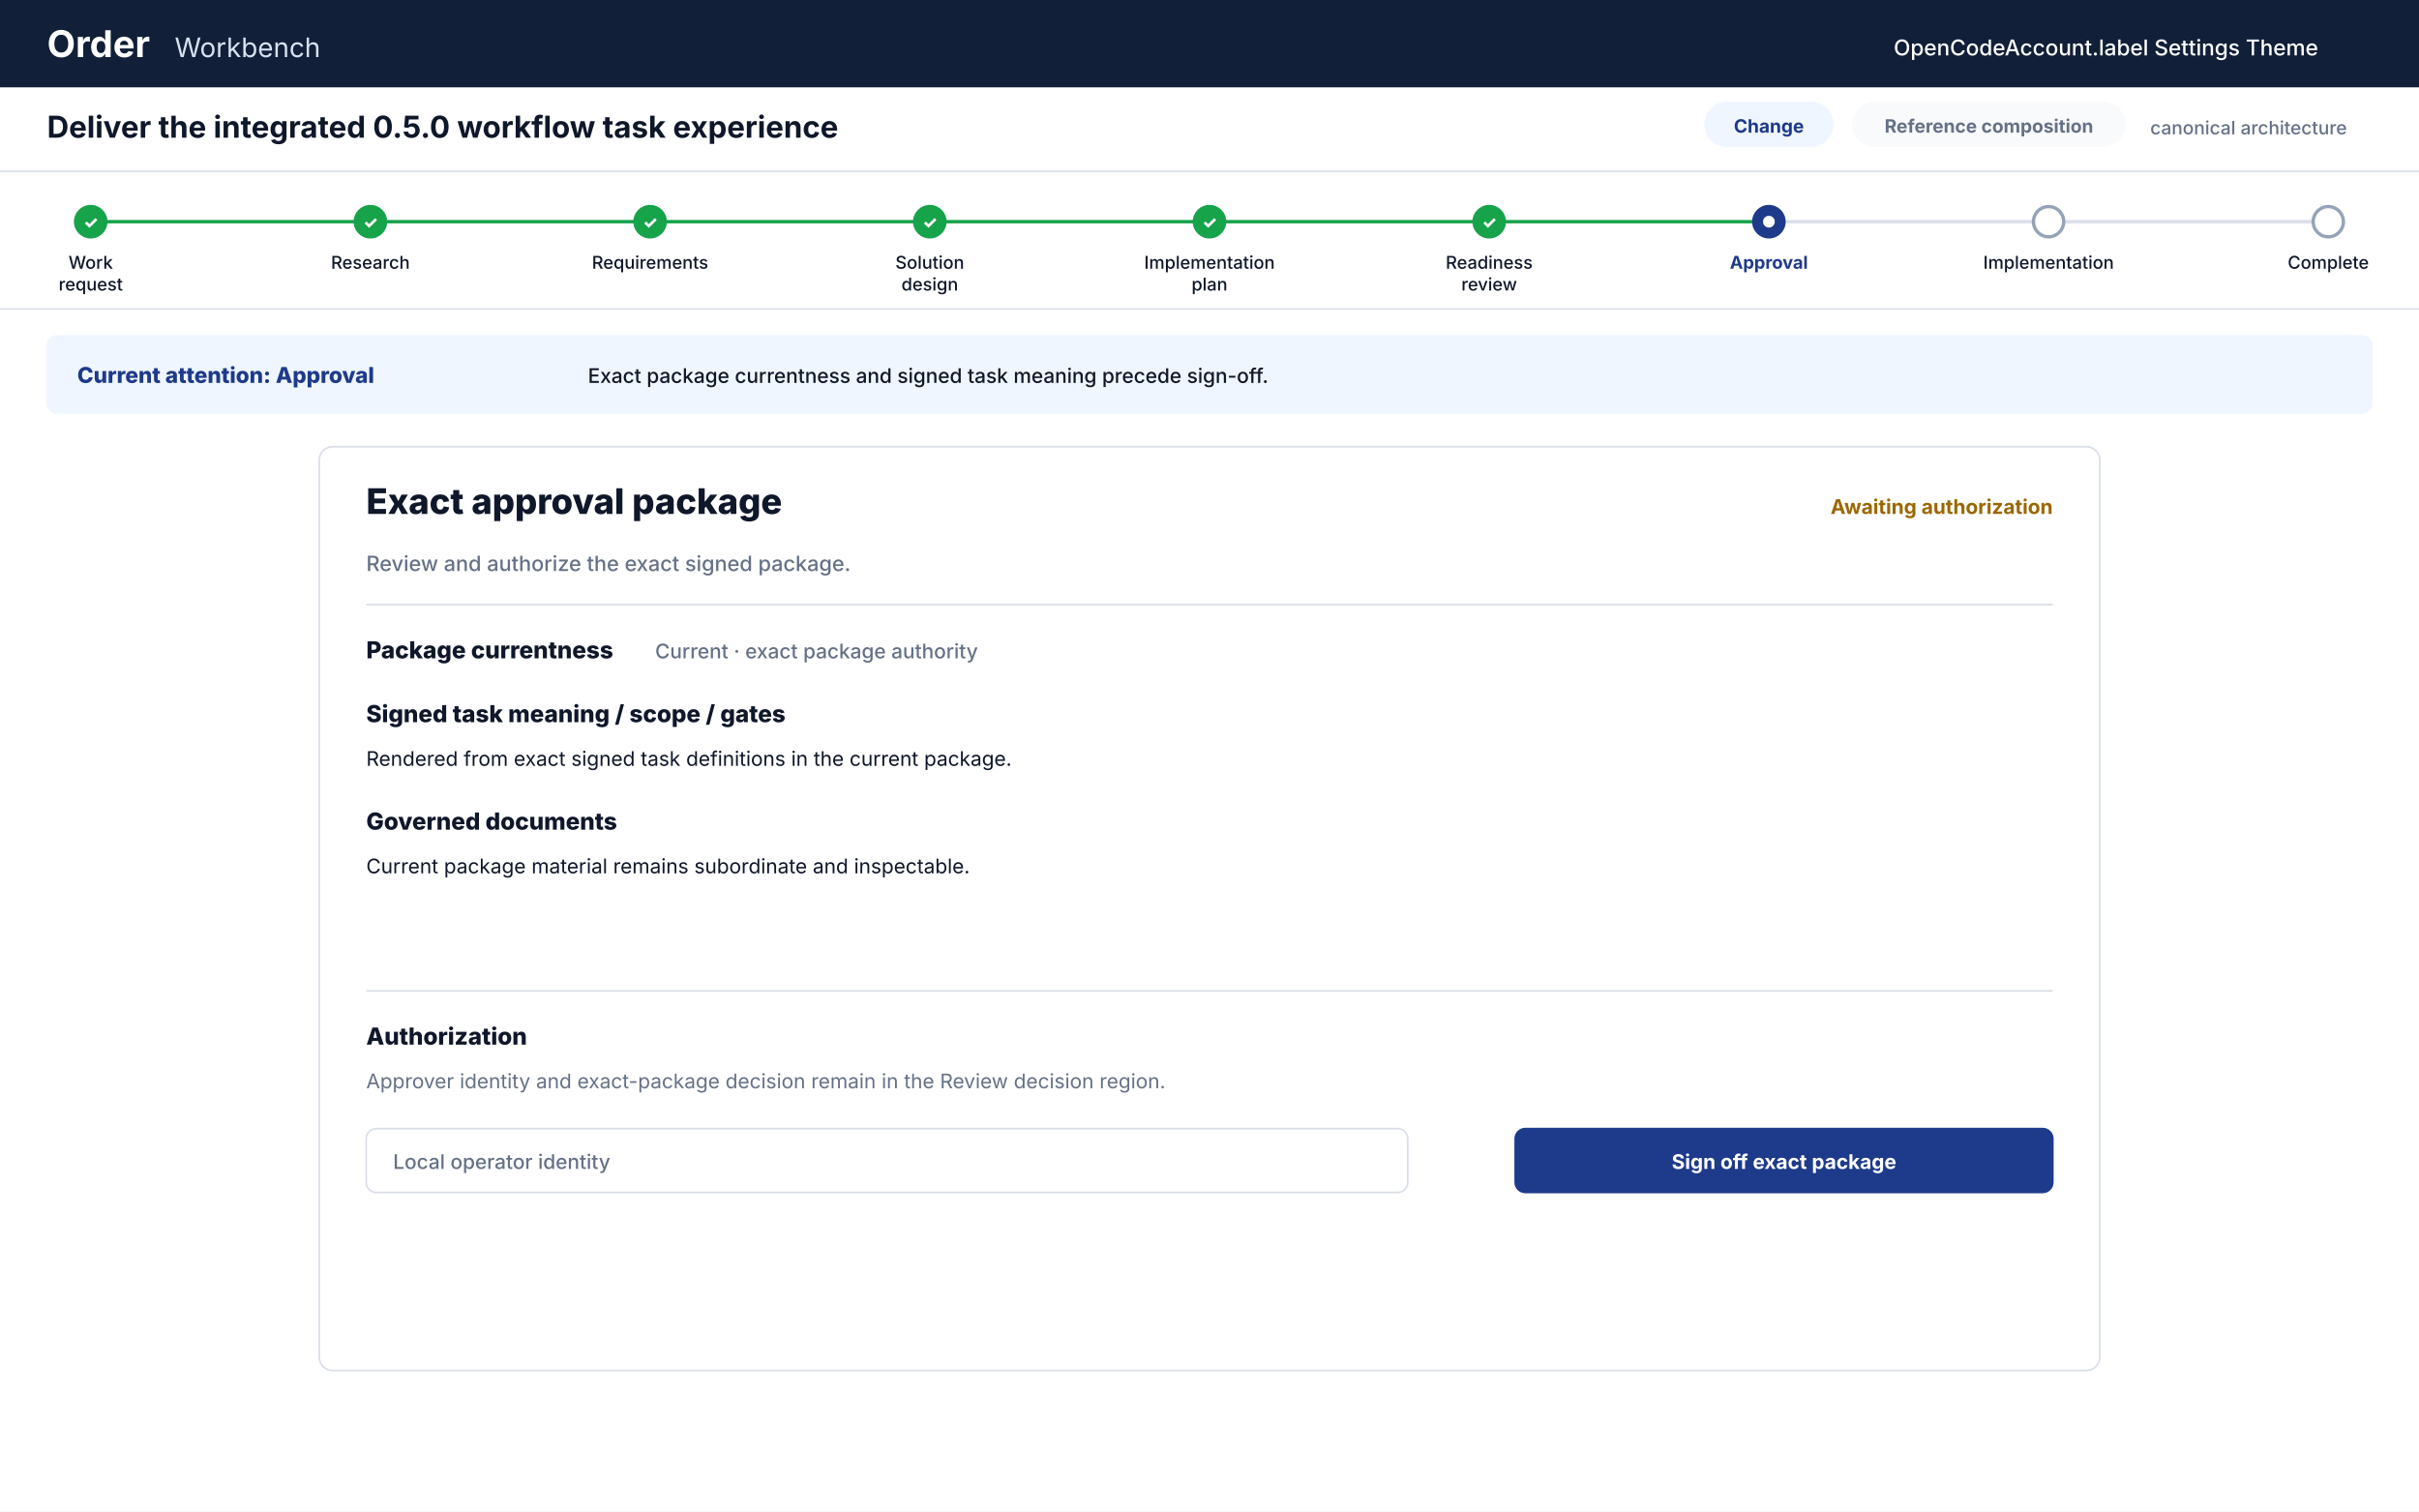
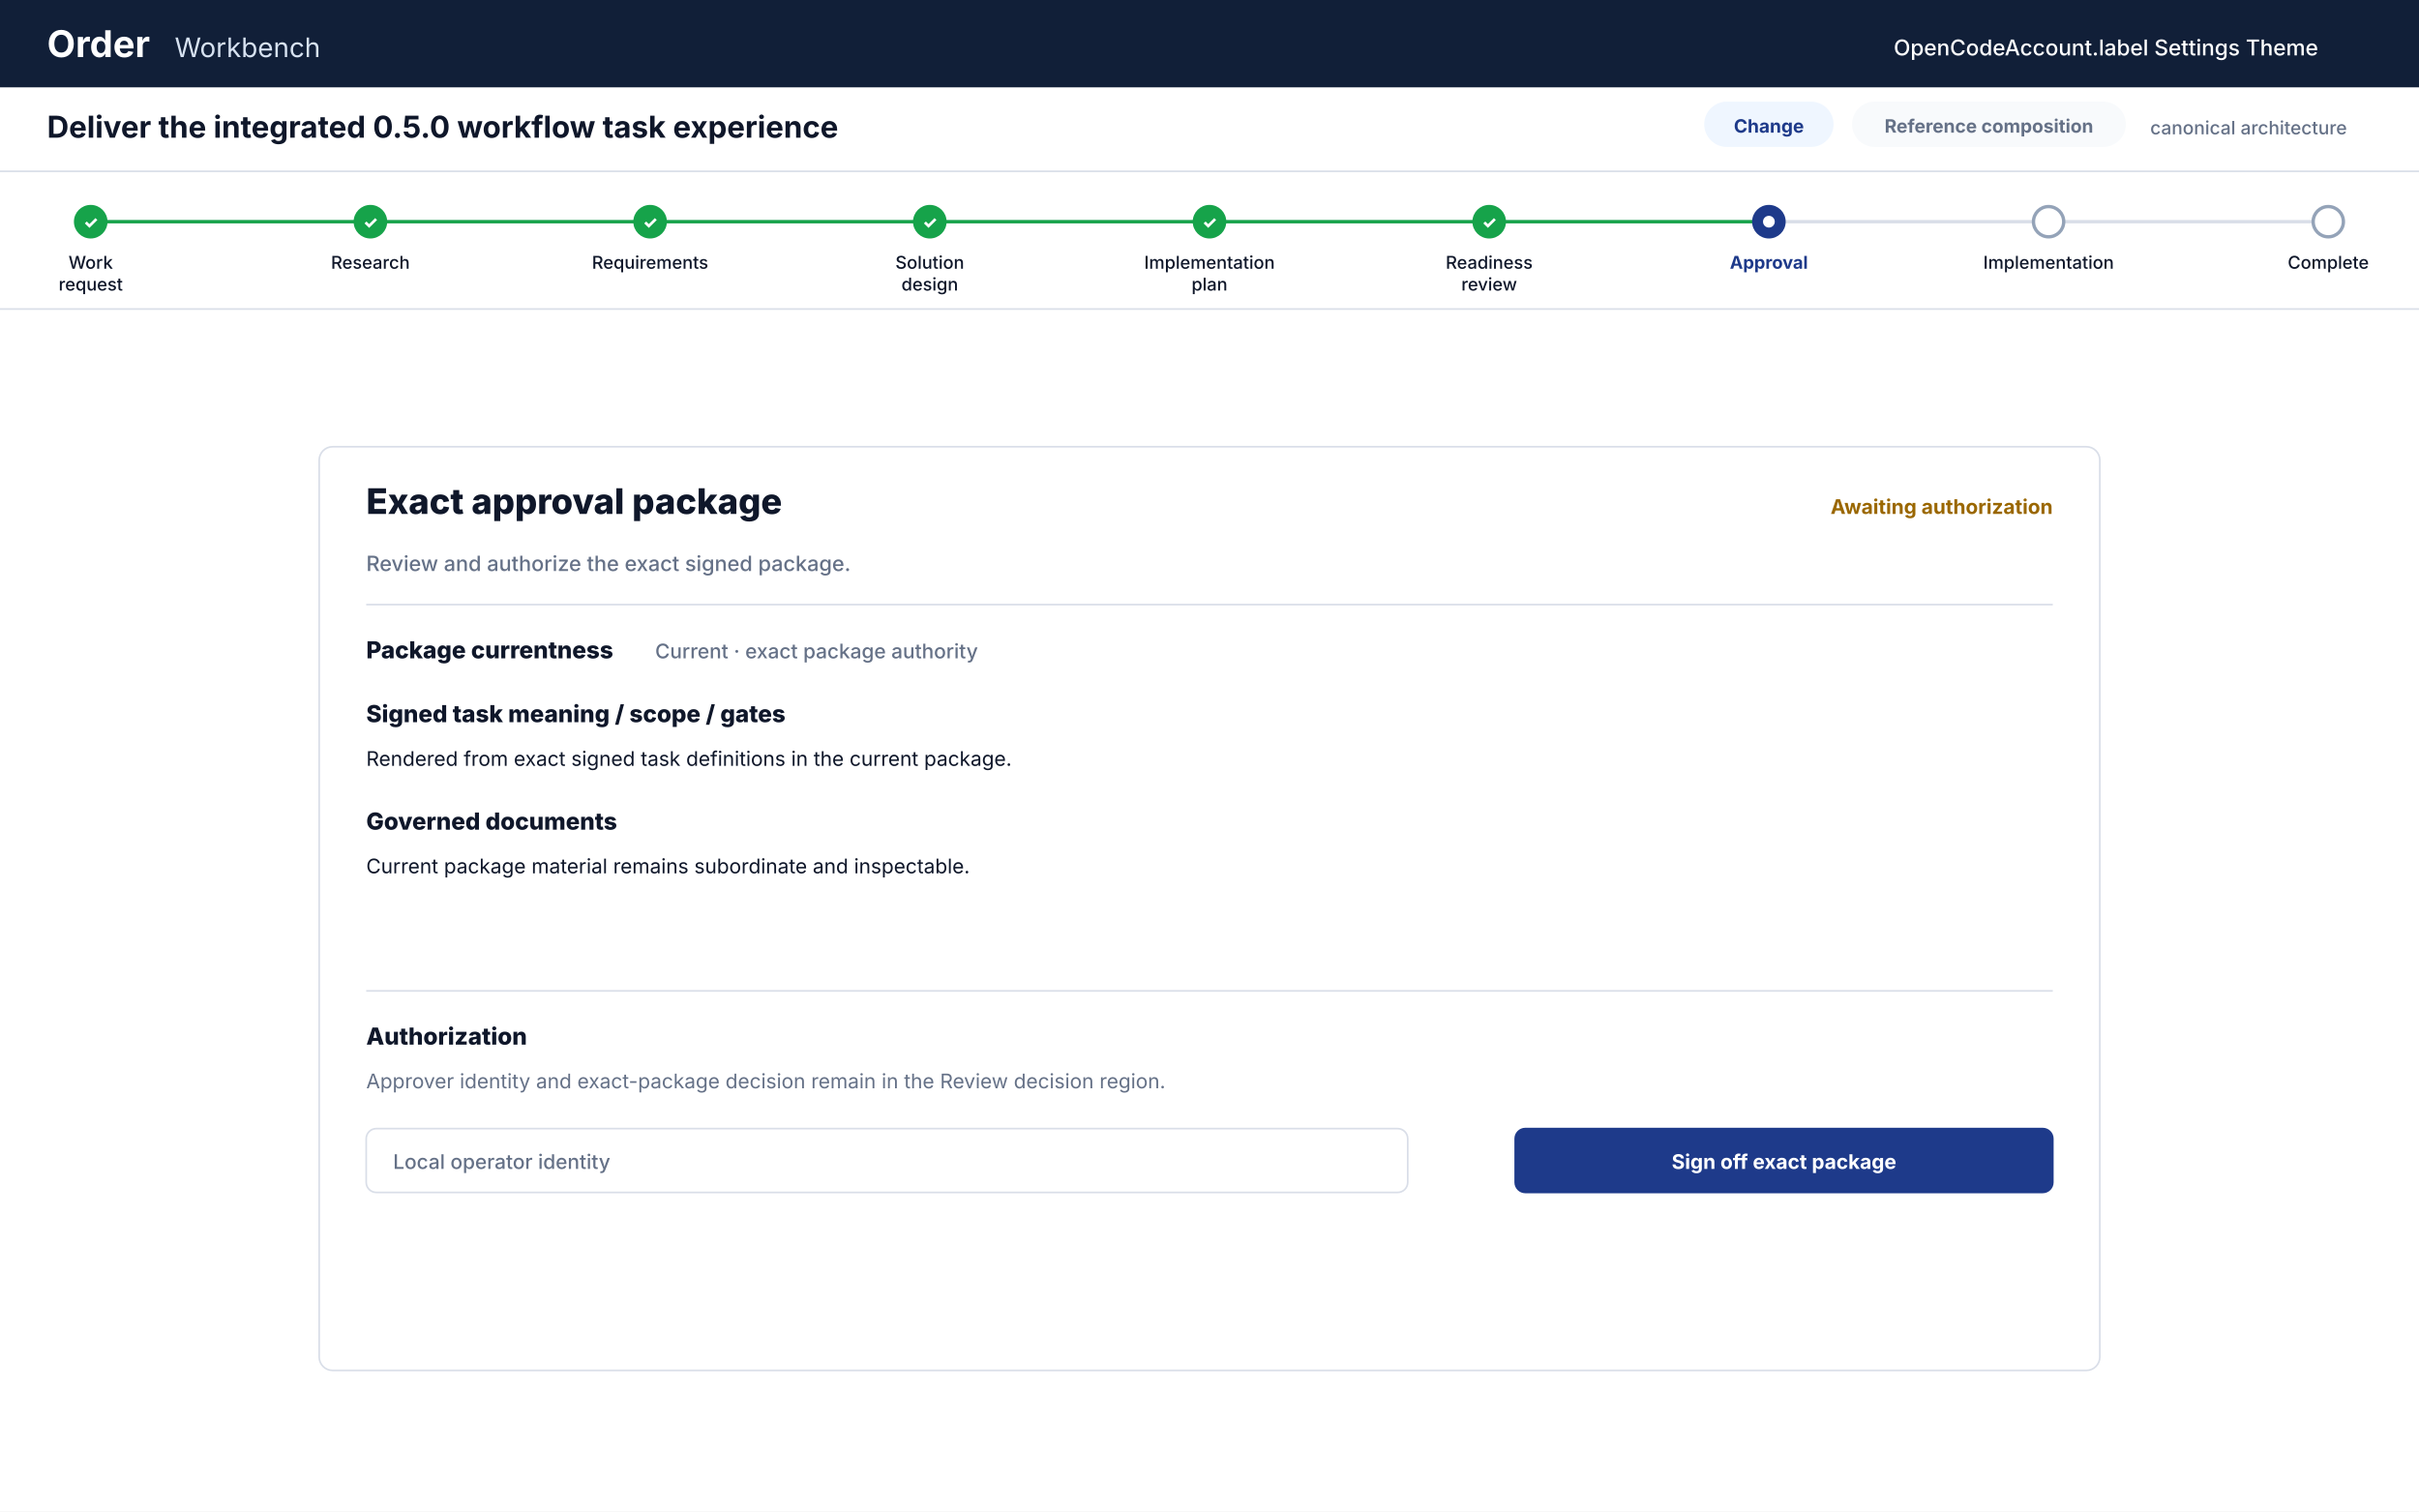
<svg xmlns="http://www.w3.org/2000/svg" width="1440" height="900" viewBox="0 0 1440 900">
  <rect width="1440" height="900" fill="#FFFFFF" />
  <rect x="0" y="0" width="1440" height="52" fill="#111F38" stroke="none" />
  <text x="28" y="34" font-family="ui-sans-serif,system-ui,-apple-system,Segoe UI,sans-serif" font-size="22" font-weight="700" fill="#FFFFFF" text-anchor="start">Order</text>
  <text x="104" y="34" font-family="ui-sans-serif,system-ui,-apple-system,Segoe UI,sans-serif" font-size="16" font-weight="400" fill="#D7E2F1" text-anchor="start">Workbench</text>
  <text x="1380" y="33" font-family="ui-sans-serif,system-ui,-apple-system,Segoe UI,sans-serif" font-size="13" font-weight="500" fill="#FFFFFF" text-anchor="end">OpenCodeAccount.label   Settings   Theme</text>
  <line x1="0" y1="102" x2="1440" y2="102" stroke="#D9DEE8" stroke-width="1" />
  <text x="28" y="82" font-family="ui-sans-serif,system-ui,-apple-system,Segoe UI,sans-serif" font-size="18" font-weight="700" fill="#0F172A" text-anchor="start">Deliver the integrated 0.5.0 workflow task experience</text>
  <rect x="1015" y="61" width="76" height="26" rx="13" fill="#EFF6FF" stroke="#EFF6FF" />
  <text x="1053" y="79" font-family="ui-sans-serif,system-ui,-apple-system,Segoe UI,sans-serif" font-size="11" font-weight="700" fill="#1E3A8A" text-anchor="middle">Change</text>
  <rect x="1103" y="61" width="162" height="26" rx="13" fill="#F8FAFC" stroke="#F8FAFC" />
  <text x="1184" y="79" font-family="ui-sans-serif,system-ui,-apple-system,Segoe UI,sans-serif" font-size="11" font-weight="700" fill="#657187" text-anchor="middle">Reference composition</text>
  <text x="1280" y="80" font-family="ui-sans-serif,system-ui,-apple-system,Segoe UI,sans-serif" font-size="11" font-weight="500" fill="#657187" text-anchor="start">canonical architecture</text>
  <line x1="54" y1="132" x2="1386" y2="132" stroke="#D9DEE8" stroke-width="2" />
  <line x1="54" y1="132" x2="1053" y2="132" stroke="#16A34A" stroke-width="2" />
  <circle cx="54" cy="132" r="9" fill="#16A34A" stroke="#16A34A" stroke-width="2" />
  <text x="54" y="136" font-family="ui-sans-serif,system-ui,-apple-system,Segoe UI,sans-serif" font-size="10" font-weight="800" fill="#FFFFFF" text-anchor="middle">✓</text>
  <text x="54" y="160" font-family="ui-sans-serif,system-ui,-apple-system,Segoe UI,sans-serif" font-size="10.5" font-weight="500" fill="#0F172A" text-anchor="middle">Work</text>
  <text x="54" y="173" font-family="ui-sans-serif,system-ui,-apple-system,Segoe UI,sans-serif" font-size="10.5" font-weight="500" fill="#0F172A" text-anchor="middle">request</text>
  <circle cx="220.5" cy="132" r="9" fill="#16A34A" stroke="#16A34A" stroke-width="2" />
  <text x="220.5" y="136" font-family="ui-sans-serif,system-ui,-apple-system,Segoe UI,sans-serif" font-size="10" font-weight="800" fill="#FFFFFF" text-anchor="middle">✓</text>
  <text x="220.5" y="160" font-family="ui-sans-serif,system-ui,-apple-system,Segoe UI,sans-serif" font-size="10.5" font-weight="500" fill="#0F172A" text-anchor="middle">Research</text>
  <circle cx="387" cy="132" r="9" fill="#16A34A" stroke="#16A34A" stroke-width="2" />
  <text x="387" y="136" font-family="ui-sans-serif,system-ui,-apple-system,Segoe UI,sans-serif" font-size="10" font-weight="800" fill="#FFFFFF" text-anchor="middle">✓</text>
  <text x="387" y="160" font-family="ui-sans-serif,system-ui,-apple-system,Segoe UI,sans-serif" font-size="10.5" font-weight="500" fill="#0F172A" text-anchor="middle">Requirements</text>
  <circle cx="553.5" cy="132" r="9" fill="#16A34A" stroke="#16A34A" stroke-width="2" />
  <text x="553.5" y="136" font-family="ui-sans-serif,system-ui,-apple-system,Segoe UI,sans-serif" font-size="10" font-weight="800" fill="#FFFFFF" text-anchor="middle">✓</text>
  <text x="553.5" y="160" font-family="ui-sans-serif,system-ui,-apple-system,Segoe UI,sans-serif" font-size="10.5" font-weight="500" fill="#0F172A" text-anchor="middle">Solution</text>
  <text x="553.5" y="173" font-family="ui-sans-serif,system-ui,-apple-system,Segoe UI,sans-serif" font-size="10.5" font-weight="500" fill="#0F172A" text-anchor="middle">design</text>
  <circle cx="720" cy="132" r="9" fill="#16A34A" stroke="#16A34A" stroke-width="2" />
  <text x="720" y="136" font-family="ui-sans-serif,system-ui,-apple-system,Segoe UI,sans-serif" font-size="10" font-weight="800" fill="#FFFFFF" text-anchor="middle">✓</text>
  <text x="720" y="160" font-family="ui-sans-serif,system-ui,-apple-system,Segoe UI,sans-serif" font-size="10.5" font-weight="500" fill="#0F172A" text-anchor="middle">Implementation</text>
  <text x="720" y="173" font-family="ui-sans-serif,system-ui,-apple-system,Segoe UI,sans-serif" font-size="10.5" font-weight="500" fill="#0F172A" text-anchor="middle">plan</text>
  <circle cx="886.5" cy="132" r="9" fill="#16A34A" stroke="#16A34A" stroke-width="2" />
  <text x="886.5" y="136" font-family="ui-sans-serif,system-ui,-apple-system,Segoe UI,sans-serif" font-size="10" font-weight="800" fill="#FFFFFF" text-anchor="middle">✓</text>
  <text x="886.5" y="160" font-family="ui-sans-serif,system-ui,-apple-system,Segoe UI,sans-serif" font-size="10.5" font-weight="500" fill="#0F172A" text-anchor="middle">Readiness</text>
  <text x="886.5" y="173" font-family="ui-sans-serif,system-ui,-apple-system,Segoe UI,sans-serif" font-size="10.5" font-weight="500" fill="#0F172A" text-anchor="middle">review</text>
  <circle cx="1053" cy="132" r="9" fill="#1E3A8A" stroke="#1E3A8A" stroke-width="2" />
  <circle cx="1053" cy="132" r="3.5" fill="#FFFFFF" />
  <text x="1053" y="160" font-family="ui-sans-serif,system-ui,-apple-system,Segoe UI,sans-serif" font-size="10.5" font-weight="700" fill="#1E3A8A" text-anchor="middle">Approval</text>
  <circle cx="1219.5" cy="132" r="9" fill="#FFFFFF" stroke="#94A3B8" stroke-width="2" />
  <text x="1219.5" y="160" font-family="ui-sans-serif,system-ui,-apple-system,Segoe UI,sans-serif" font-size="10.5" font-weight="500" fill="#0F172A" text-anchor="middle">Implementation</text>
  <circle cx="1386" cy="132" r="9" fill="#FFFFFF" stroke="#94A3B8" stroke-width="2" />
  <text x="1386" y="160" font-family="ui-sans-serif,system-ui,-apple-system,Segoe UI,sans-serif" font-size="10.5" font-weight="500" fill="#0F172A" text-anchor="middle">Complete</text>
  <line x1="0" y1="184" x2="1440" y2="184" stroke="#D9DEE8" stroke-width="1" />
-   <rect x="28" y="200" width="1384" height="46" rx="6" fill="#EFF6FF" stroke="#EFF6FF" />
-   <text x="46" y="228" font-family="ui-sans-serif,system-ui,-apple-system,Segoe UI,sans-serif" font-size="13" font-weight="800" fill="#1E3A8A" text-anchor="start">Current attention: Approval</text>
-   <text x="350" y="228" font-family="ui-sans-serif,system-ui,-apple-system,Segoe UI,sans-serif" font-size="12" font-weight="500" fill="#0F172A" text-anchor="start">Exact package currentness and signed task meaning precede sign-off.</text>
  <rect x="190" y="266" width="1060" height="550" rx="8" fill="#FFFFFF" stroke="#D9DEE8" />
  <text x="218" y="306" font-family="ui-sans-serif,system-ui,-apple-system,Segoe UI,sans-serif" font-size="21" font-weight="800" fill="#0F172A" text-anchor="start">Exact approval package</text>
  <text x="1222" y="306" font-family="ui-sans-serif,system-ui,-apple-system,Segoe UI,sans-serif" font-size="12" font-weight="700" fill="#9A6700" text-anchor="end">Awaiting authorization</text>
  <text x="218" y="340" font-family="ui-sans-serif,system-ui,-apple-system,Segoe UI,sans-serif" font-size="12.5" font-weight="500" fill="#657187" text-anchor="start">Review and authorize the exact signed package.</text>
  <line x1="218" y1="360" x2="1222" y2="360" stroke="#D9DEE8" stroke-width="1" />
  <text x="218" y="392" font-family="ui-sans-serif,system-ui,-apple-system,Segoe UI,sans-serif" font-size="14" font-weight="800" fill="#0F172A" text-anchor="start">Package currentness</text>
  <text x="390" y="392" font-family="ui-sans-serif,system-ui,-apple-system,Segoe UI,sans-serif" font-size="12" font-weight="500" fill="#657187" text-anchor="start">Current · exact package authority</text>
  <text x="218" y="430" font-family="ui-sans-serif,system-ui,-apple-system,Segoe UI,sans-serif" font-size="14" font-weight="800" fill="#0F172A" text-anchor="start">Signed task meaning / scope / gates</text>
  <text x="218" y="456" font-family="ui-sans-serif,system-ui,-apple-system,Segoe UI,sans-serif" font-size="12" font-weight="400" fill="#0F172A" text-anchor="start">Rendered from exact signed task definitions in the current package.</text>
  <text x="218" y="494" font-family="ui-sans-serif,system-ui,-apple-system,Segoe UI,sans-serif" font-size="14" font-weight="800" fill="#0F172A" text-anchor="start">Governed documents</text>
  <text x="218" y="520" font-family="ui-sans-serif,system-ui,-apple-system,Segoe UI,sans-serif" font-size="12" font-weight="400" fill="#0F172A" text-anchor="start">Current package material remains subordinate and inspectable.</text>
  <line x1="218" y1="590" x2="1222" y2="590" stroke="#D9DEE8" stroke-width="1" />
  <text x="218" y="622" font-family="ui-sans-serif,system-ui,-apple-system,Segoe UI,sans-serif" font-size="14" font-weight="800" fill="#0F172A" text-anchor="start">Authorization</text>
  <text x="218" y="648" font-family="ui-sans-serif,system-ui,-apple-system,Segoe UI,sans-serif" font-size="12" font-weight="400" fill="#657187" text-anchor="start">Approver identity and exact-package decision remain in the Review decision region.</text>
  <rect x="218" y="672" width="620" height="38" rx="6" fill="#FFFFFF" stroke="#D9DEE8" />
  <text x="234" y="696" font-family="ui-sans-serif,system-ui,-apple-system,Segoe UI,sans-serif" font-size="12" font-weight="500" fill="#657187" text-anchor="start">Local operator identity</text>
  <rect x="902" y="672" width="320" height="38" rx="6" fill="#1E3A8A" stroke="#1E3A8A" />
  <text x="1062" y="696" font-family="ui-sans-serif,system-ui,-apple-system,Segoe UI,sans-serif" font-size="12" font-weight="700" fill="#FFFFFF" text-anchor="middle">Sign off exact package</text>
</svg>
